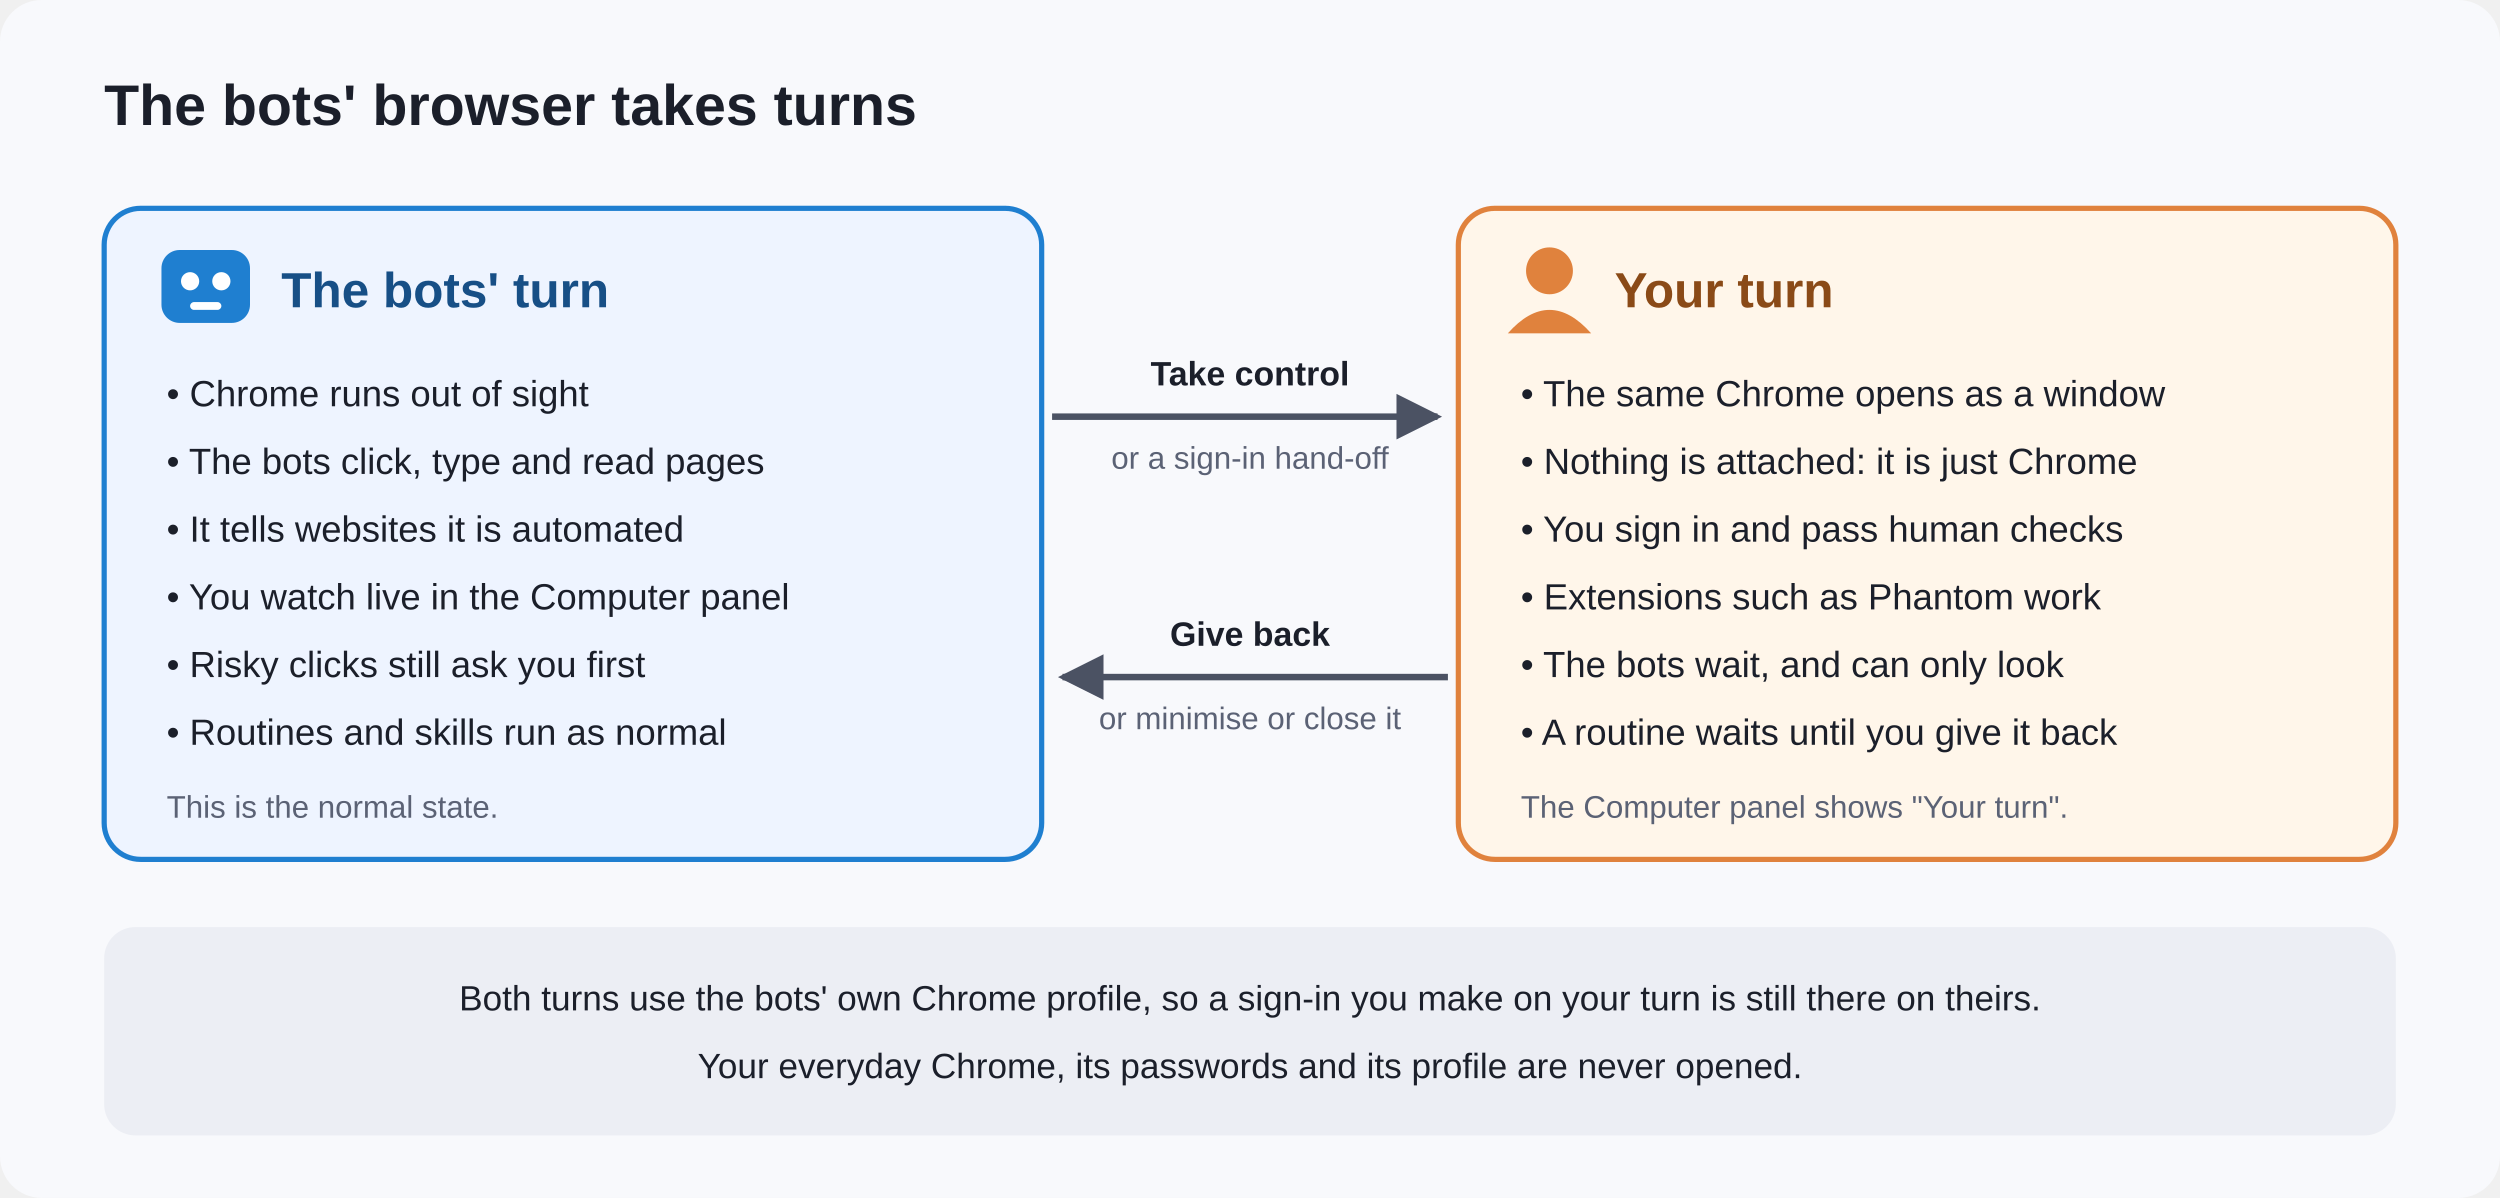
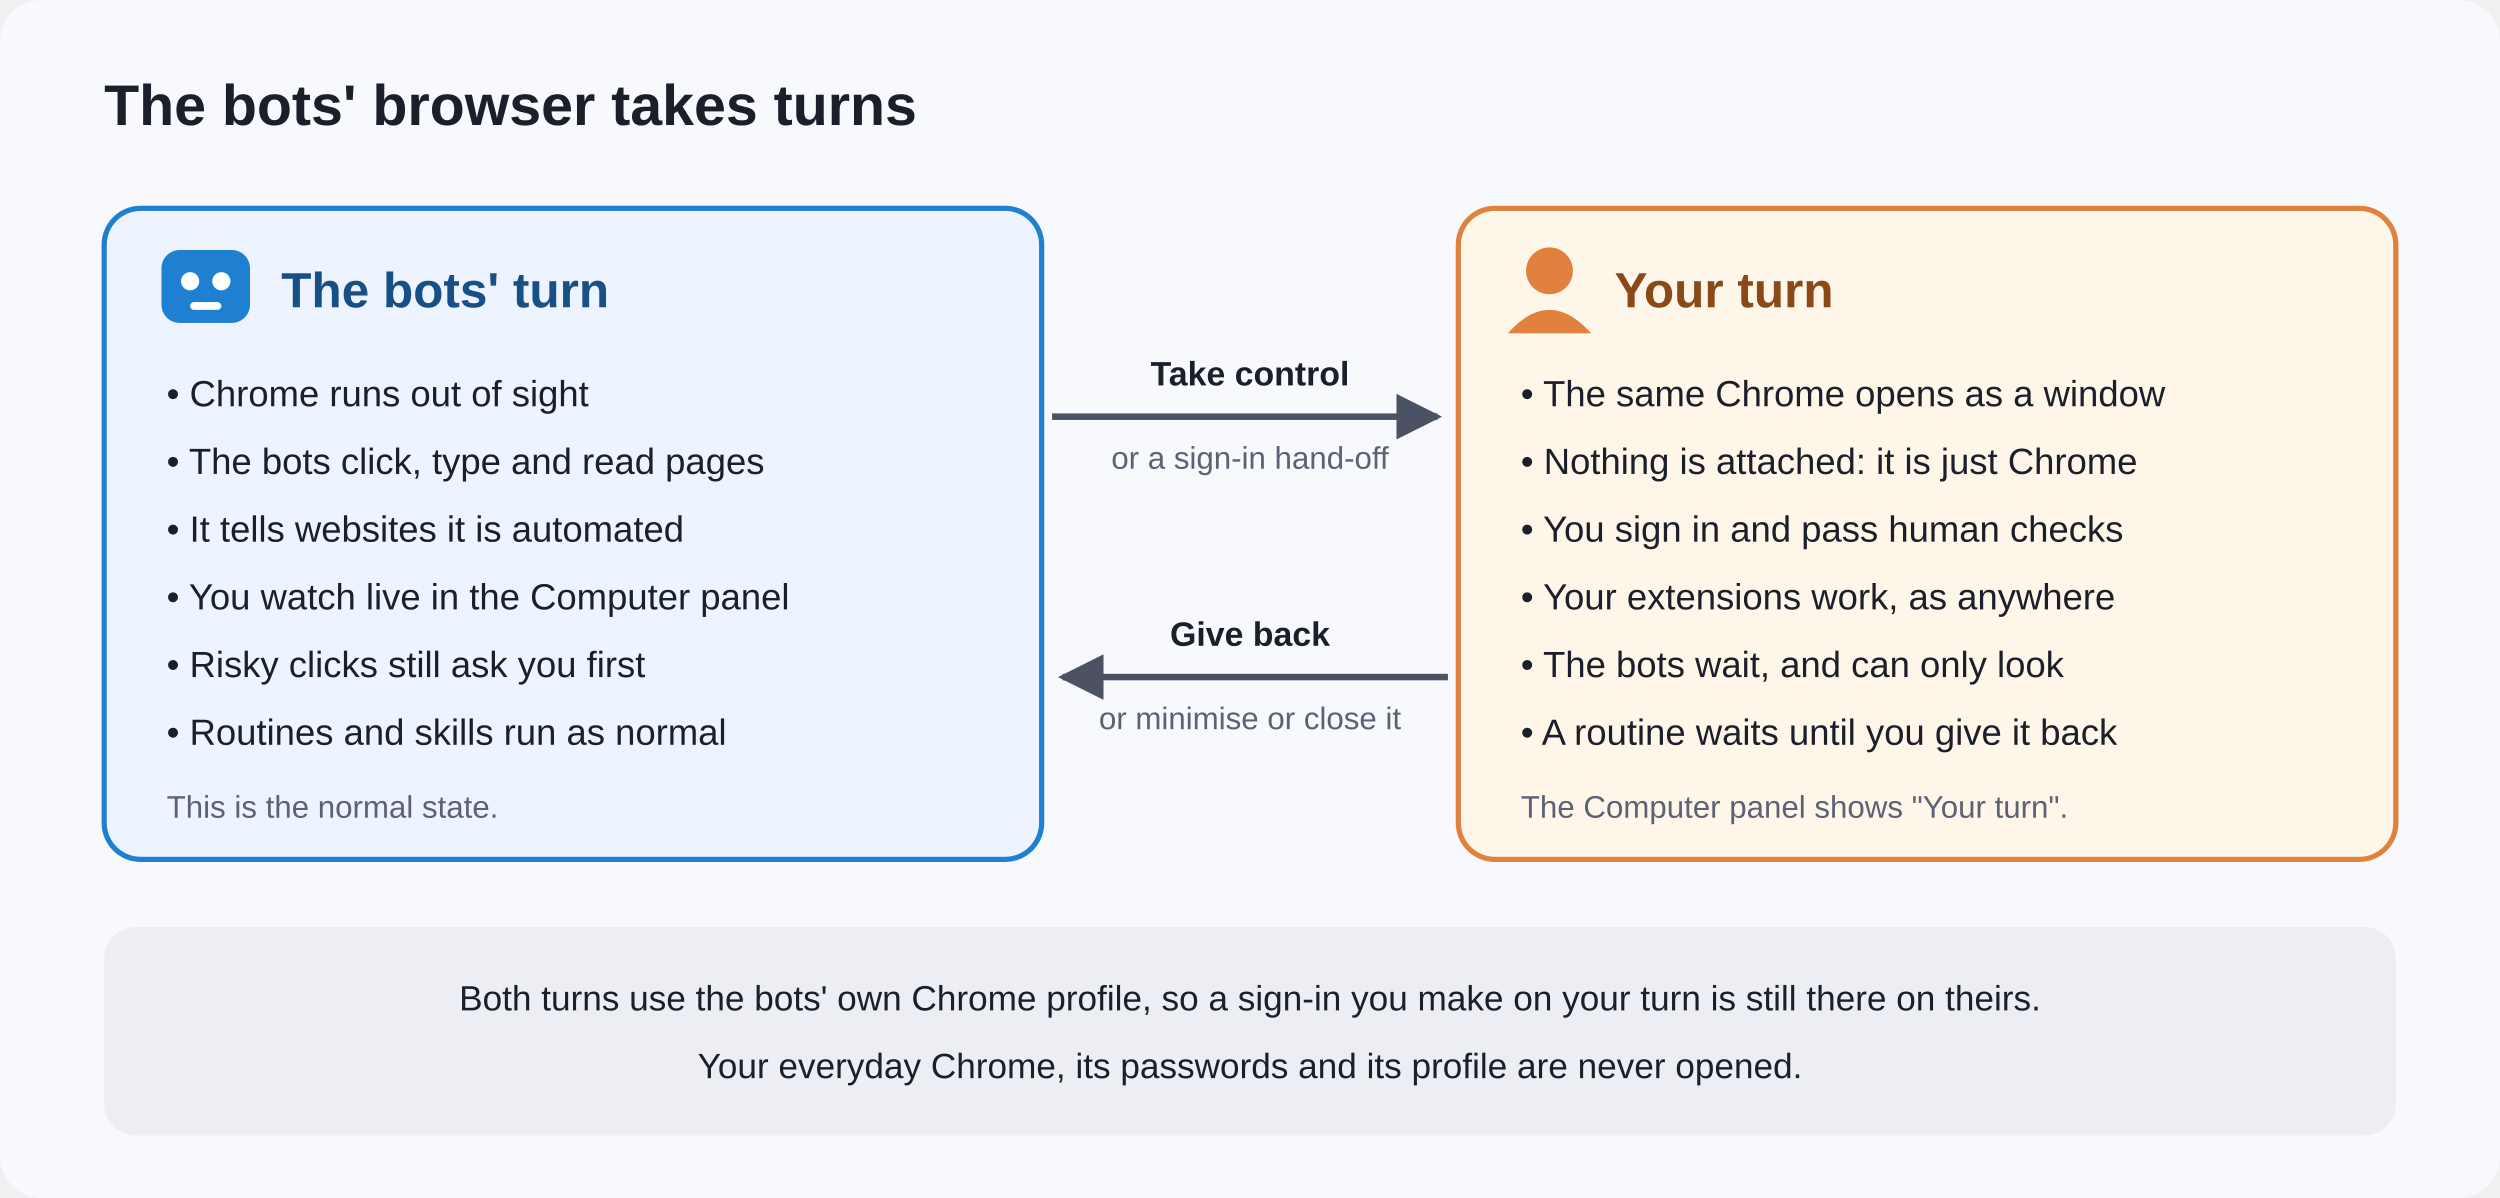
<svg xmlns="http://www.w3.org/2000/svg" viewBox="0 0 960 460" font-family="Segoe UI, Arial, sans-serif">
  <defs>
    <marker id="a" viewBox="0 0 10 10" refX="9" refY="5" markerWidth="7" markerHeight="7" orient="auto">
      <path d="M0 0L10 5L0 10z" fill="#4b5263" />
    </marker>
  </defs>
  <rect width="960" height="460" rx="16" fill="#f8f9fc" />
  <text x="40" y="48" font-size="22" font-weight="700" fill="#1b1f2a">The bots' browser takes turns</text>
  <rect x="40" y="80" width="360" height="250" rx="14" fill="#eef4ff" stroke="#1f7fd0" stroke-width="2" />
  <rect x="62" y="96" width="34" height="28" rx="7" fill="#1f7fd0" />
  <circle cx="73" cy="108" r="3.5" fill="#fff" />
  <circle cx="85" cy="108" r="3.5" fill="#fff" />
  <rect x="73" y="116" width="12" height="3" rx="1.5" fill="#fff" />
  <text x="108" y="118" font-size="19" font-weight="700" fill="#174f86">The bots' turn</text>
  <g font-size="14" fill="#1b1f2a">
    <text x="64" y="156">• Chrome runs out of sight</text>
    <text x="64" y="182">• The bots click, type and read pages</text>
    <text x="64" y="208">• It tells websites it is automated</text>
    <text x="64" y="234">• You watch live in the Computer panel</text>
    <text x="64" y="260">• Risky clicks still ask you first</text>
    <text x="64" y="286">• Routines and skills run as normal</text>
  </g>
  <text x="64" y="314" font-size="12" fill="#5b6275">This is the normal state.</text>
  <rect x="560" y="80" width="360" height="250" rx="14" fill="#fff6ea" stroke="#e0823d" stroke-width="2" />
  <circle cx="595" cy="104" r="9" fill="#e0823d" />
  <path d="M579 128 Q595 110 611 128 Z" fill="#e0823d" />
  <text x="620" y="118" font-size="19" font-weight="700" fill="#8a4a17">Your turn</text>
  <g font-size="14" fill="#1b1f2a">
    <text x="584" y="156">• The same Chrome opens as a window</text>
    <text x="584" y="182">• Nothing is attached: it is just Chrome</text>
    <text x="584" y="208">• You sign in and pass human checks</text>
-     <text x="584" y="234">• Extensions such as Phantom work</text>
+     <text x="584" y="234">• Your extensions work, as anywhere</text>
    <text x="584" y="260">• The bots wait, and can only look</text>
    <text x="584" y="286">• A routine waits until you give it back</text>
  </g>
  <text x="584" y="314" font-size="12" fill="#5b6275">The Computer panel shows "Your turn".</text>
  <path d="M404 160 H552" stroke="#4b5263" stroke-width="2.5" fill="none" marker-end="url(#a)" />
  <text x="480" y="148" font-size="13" font-weight="700" fill="#1b1f2a" text-anchor="middle">Take control</text>
  <text x="480" y="180" font-size="12" fill="#5b6275" text-anchor="middle">or a sign-in hand-off</text>
  <path d="M556 260 H408" stroke="#4b5263" stroke-width="2.5" fill="none" marker-end="url(#a)" />
  <text x="480" y="248" font-size="13" font-weight="700" fill="#1b1f2a" text-anchor="middle">Give back</text>
  <text x="480" y="280" font-size="12" fill="#5b6275" text-anchor="middle">or minimise or close it</text>
  <rect x="40" y="356" width="880" height="80" rx="12" fill="#eceef4" />
  <text x="480" y="388" font-size="13.5" fill="#1b1f2a" text-anchor="middle">Both turns use the bots' own Chrome profile, so a sign-in you make on your turn is still there on theirs.</text>
  <text x="480" y="414" font-size="13.5" fill="#1b1f2a" text-anchor="middle">Your everyday Chrome, its passwords and its profile are never opened.</text>
</svg>
